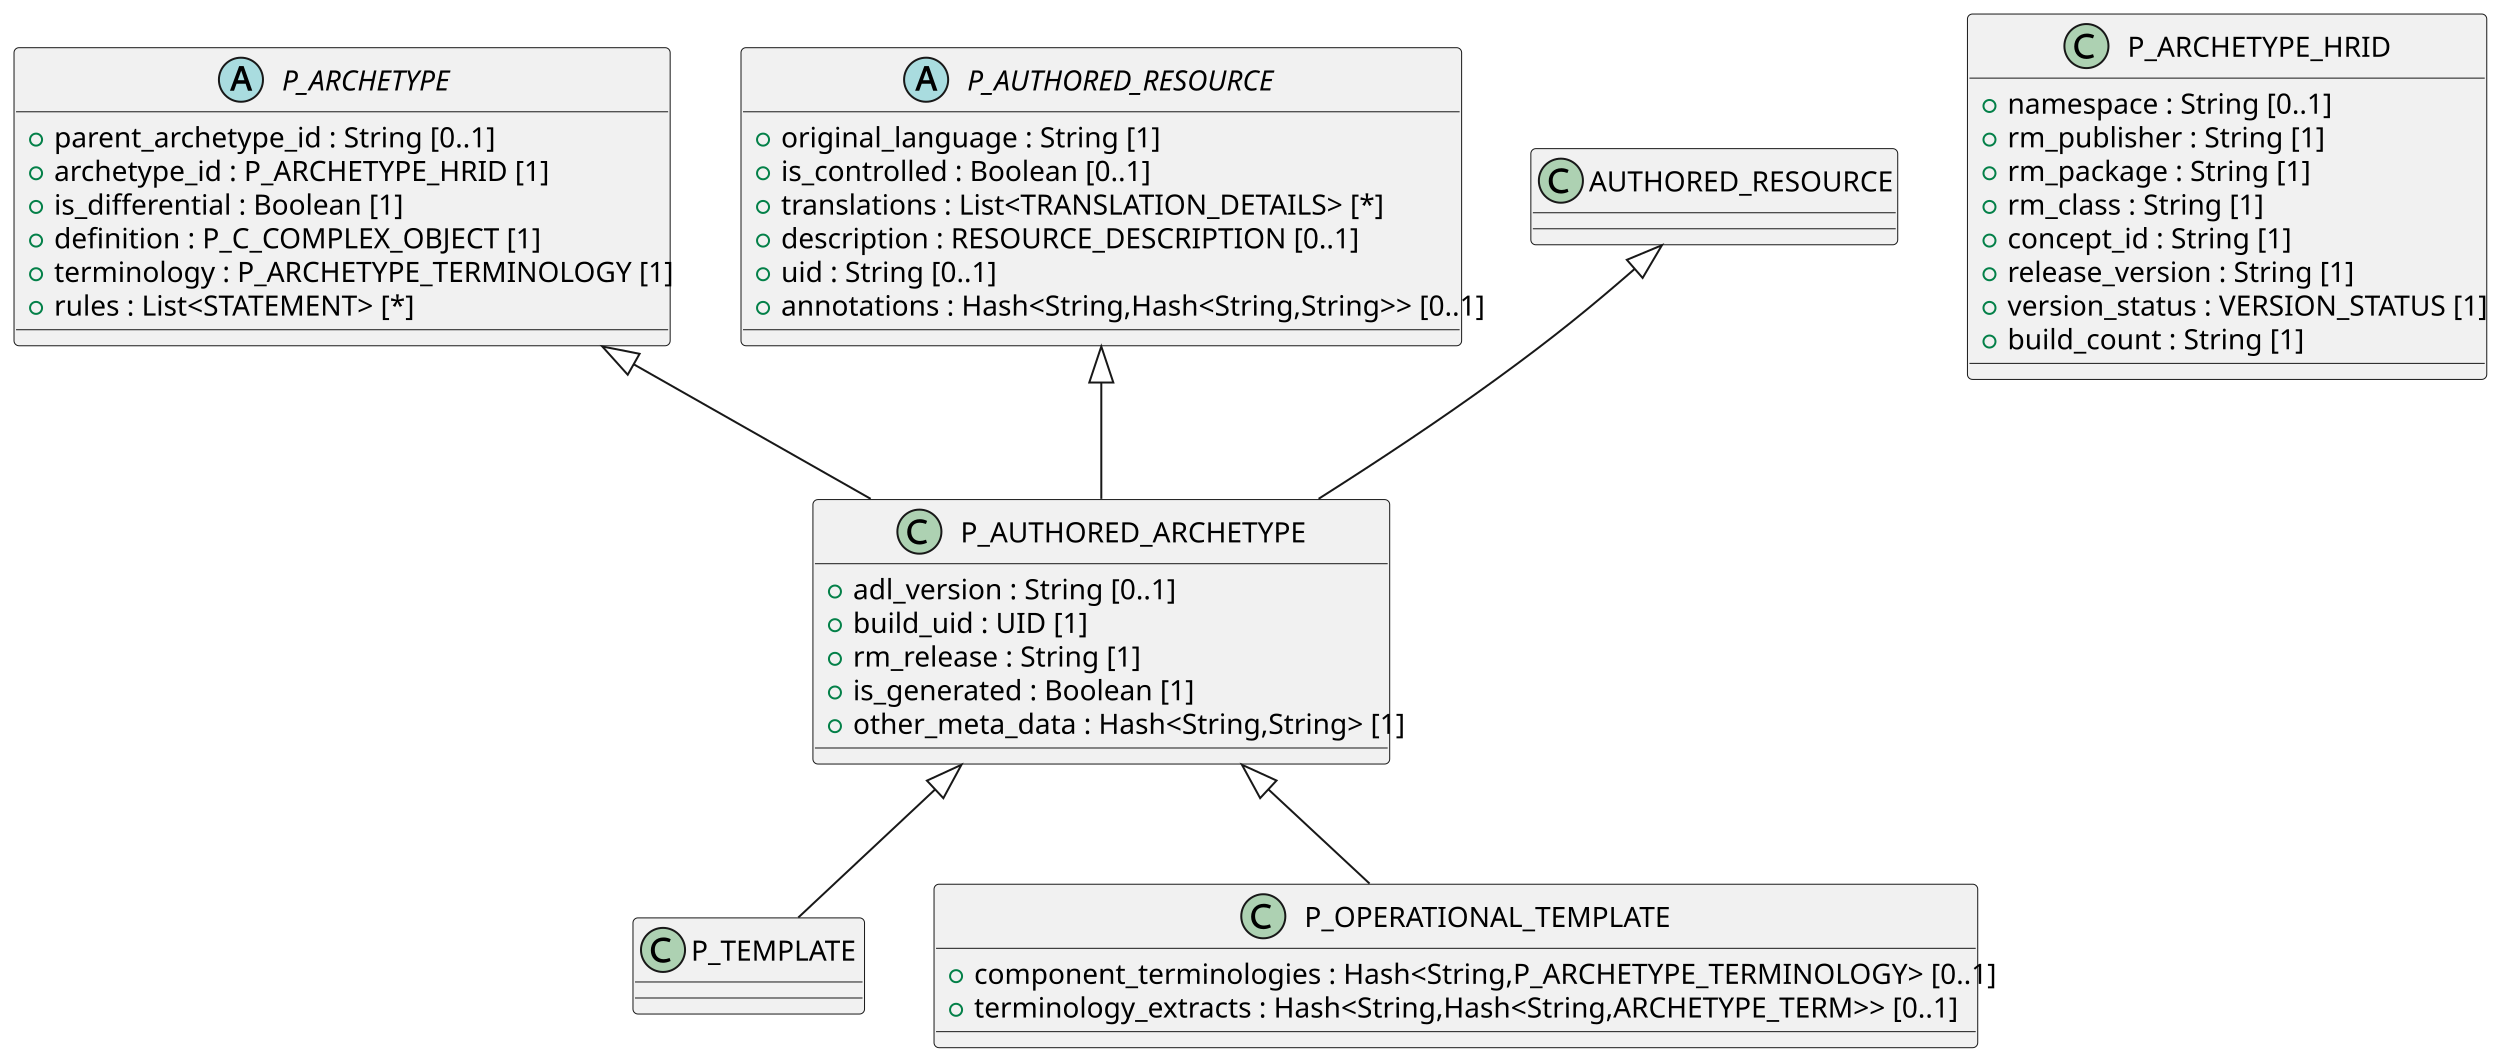
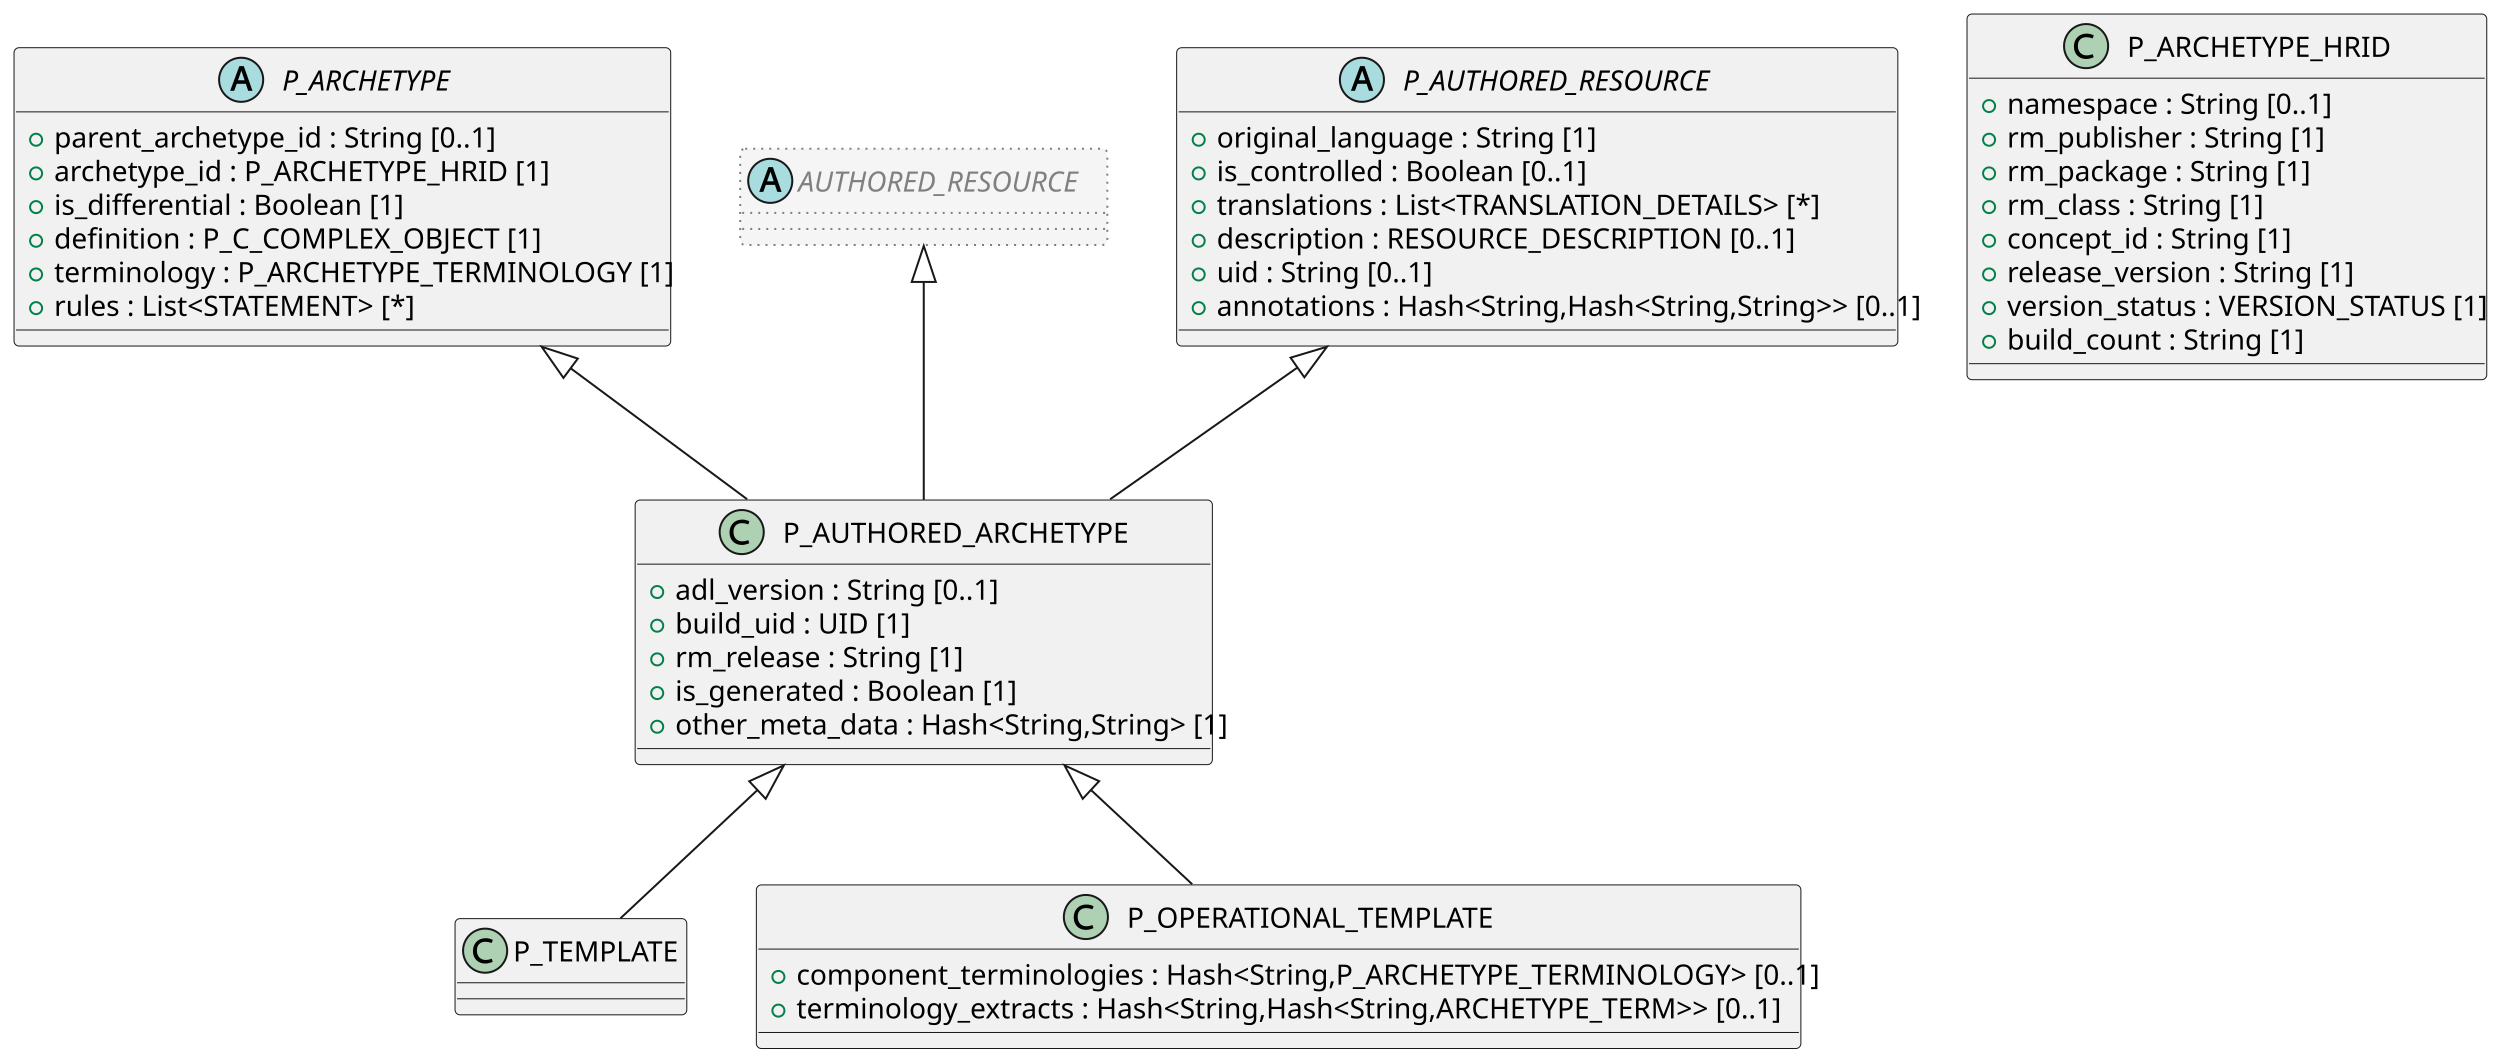
- <svg xmlns="http://www.w3.org/2000/svg" contentStyleType="text/css" data-diagram-type="CLASS" height="529px" preserveAspectRatio="none" style="width:1248px;height:529px;background:#FFFFFF;" version="1.1" viewBox="0 0 1248 529" width="1248px" zoomAndPan="magnify">
+ <svg xmlns="http://www.w3.org/2000/svg" contentStyleType="text/css" data-diagram-type="CLASS" height="529px" preserveAspectRatio="none" style="width:1247px;height:529px;background:#FFFFFF;" version="1.1" viewBox="0 0 1247 529" width="1247px" zoomAndPan="magnify">
  <defs />
  <g>
    <g class="entity" data-entity="P_ARCHETYPE" data-source-line="2" data-uid="ent0002" id="entity_P_ARCHETYPE">
      <rect fill="#F1F1F1" height="148.8" rx="2.5" ry="2.5" style="stroke:#181818;stroke-width:0.5;" width="327.545" x="7" y="23.8" />
      <ellipse cx="120.281" cy="39.8" fill="#A9DCDF" rx="11" ry="11" style="stroke:#181818;stroke-width:1;" />
      <path d="M114.796,45.3 L116.827,45.3 L120.874,33.956 L119.968,33.956 L123.796,45.3 L125.937,45.3 L121.609,32.972 L119.39,32.972 L114.796,45.3 Z M117.124,41.8 L123.562,41.8 L123.562,40.05 L117.124,40.05 L117.124,41.8 Z " fill="#000000" />
      <text fill="#000000" font-family="sans-serif" font-size="14" font-style="italic" lengthAdjust="spacing" textLength="92.484" x="140.781" y="45.162">P_ARCHETYPE</text>
      <line style="stroke:#181818;stroke-width:0.5;" x1="8" x2="333.545" y1="55.8" y2="55.8" />
      <ellipse cx="18" cy="69.7" fill="none" rx="3" ry="3" style="stroke:#038048;stroke-width:1;" />
      <text fill="#000000" font-family="sans-serif" font-size="14" lengthAdjust="spacing" textLength="209.467" x="27" y="73.562">parent_archetype_id : String [0..1]</text>
      <ellipse cx="18" cy="86.5" fill="none" rx="3" ry="3" style="stroke:#038048;stroke-width:1;" />
      <text fill="#000000" font-family="sans-serif" font-size="14" lengthAdjust="spacing" textLength="240.393" x="27" y="90.362">archetype_id : P_ARCHETYPE_HRID [1]</text>
      <ellipse cx="18" cy="103.3" fill="none" rx="3" ry="3" style="stroke:#038048;stroke-width:1;" />
      <text fill="#000000" font-family="sans-serif" font-size="14" lengthAdjust="spacing" textLength="165.073" x="27" y="107.162">is_differential : Boolean [1]</text>
      <ellipse cx="18" cy="120.1" fill="none" rx="3" ry="3" style="stroke:#038048;stroke-width:1;" />
      <text fill="#000000" font-family="sans-serif" font-size="14" lengthAdjust="spacing" textLength="239.889" x="27" y="123.962">definition : P_C_COMPLEX_OBJECT [1]</text>
      <ellipse cx="18" cy="136.9" fill="none" rx="3" ry="3" style="stroke:#038048;stroke-width:1;" />
      <text fill="#000000" font-family="sans-serif" font-size="14" lengthAdjust="spacing" textLength="301.545" x="27" y="140.762">terminology : P_ARCHETYPE_TERMINOLOGY [1]</text>
      <ellipse cx="18" cy="153.7" fill="none" rx="3" ry="3" style="stroke:#038048;stroke-width:1;" />
      <text fill="#000000" font-family="sans-serif" font-size="14" lengthAdjust="spacing" textLength="177.533" x="27" y="157.562">rules : List&lt;STATEMENT&gt; [*]</text>
      <line style="stroke:#181818;stroke-width:0.5;" x1="8" x2="333.545" y1="164.6" y2="164.6" />
    </g>
    <g class="entity" data-entity="P_AUTHORED_ARCHETYPE" data-source-line="11" data-uid="ent0003" id="entity_P_AUTHORED_ARCHETYPE">
-       <rect fill="#F1F1F1" height="132" rx="2.5" ry="2.5" style="stroke:#181818;stroke-width:0.5;" width="287.925" x="405.81" y="249.4" />
-       <ellipse cx="458.968" cy="265.4" fill="#ADD1B2" rx="11" ry="11" style="stroke:#181818;stroke-width:1;" />
-       <path d="M458.968,271.822 C460.14,271.822 461.374,271.556 462.749,270.947 L462.265,269.431 C461.171,269.853 460.155,270.041 459.296,270.041 C456.577,270.041 454.858,268.197 454.858,265.291 C454.858,262.541 456.421,260.947 459.155,260.947 C460.077,260.947 461.093,261.134 462.233,261.556 L462.812,260.041 C461.718,259.462 460.421,259.166 459.233,259.166 C455.468,259.166 452.89,261.806 452.89,265.619 C452.89,269.291 455.374,271.822 458.968,271.822 Z " fill="#000000" />
-       <text fill="#000000" font-family="sans-serif" font-size="14" lengthAdjust="spacing" textLength="173.109" x="479.468" y="270.762">P_AUTHORED_ARCHETYPE</text>
-       <line style="stroke:#181818;stroke-width:0.5;" x1="406.81" x2="692.735" y1="281.4" y2="281.4" />
-       <ellipse cx="416.81" cy="295.3" fill="none" rx="3" ry="3" style="stroke:#038048;stroke-width:1;" />
-       <text fill="#000000" font-family="sans-serif" font-size="14" lengthAdjust="spacing" textLength="152.991" x="425.81" y="299.162">adl_version : String [0..1]</text>
-       <ellipse cx="416.81" cy="312.1" fill="none" rx="3" ry="3" style="stroke:#038048;stroke-width:1;" />
-       <text fill="#000000" font-family="sans-serif" font-size="14" lengthAdjust="spacing" textLength="108.976" x="425.81" y="315.962">build_uid : UID [1]</text>
-       <ellipse cx="416.81" cy="328.9" fill="none" rx="3" ry="3" style="stroke:#038048;stroke-width:1;" />
-       <text fill="#000000" font-family="sans-serif" font-size="14" lengthAdjust="spacing" textLength="135.673" x="425.81" y="332.762">rm_release : String [1]</text>
-       <ellipse cx="416.81" cy="345.7" fill="none" rx="3" ry="3" style="stroke:#038048;stroke-width:1;" />
-       <text fill="#000000" font-family="sans-serif" font-size="14" lengthAdjust="spacing" textLength="160.145" x="425.81" y="349.562">is_generated : Boolean [1]</text>
-       <ellipse cx="416.81" cy="362.5" fill="none" rx="3" ry="3" style="stroke:#038048;stroke-width:1;" />
-       <text fill="#000000" font-family="sans-serif" font-size="14" lengthAdjust="spacing" textLength="261.925" x="425.81" y="366.362">other_meta_data : Hash&lt;String,String&gt; [1]</text>
-       <line style="stroke:#181818;stroke-width:0.5;" x1="406.81" x2="692.735" y1="373.4" y2="373.4" />
+       <rect fill="#F1F1F1" height="132" rx="2.5" ry="2.5" style="stroke:#181818;stroke-width:0.5;" width="287.925" x="316.81" y="249.4" />
+       <ellipse cx="369.968" cy="265.4" fill="#ADD1B2" rx="11" ry="11" style="stroke:#181818;stroke-width:1;" />
+       <path d="M369.968,271.822 C371.14,271.822 372.374,271.556 373.749,270.947 L373.265,269.431 C372.171,269.853 371.155,270.041 370.296,270.041 C367.577,270.041 365.858,268.197 365.858,265.291 C365.858,262.541 367.421,260.947 370.155,260.947 C371.077,260.947 372.093,261.134 373.233,261.556 L373.812,260.041 C372.718,259.462 371.421,259.166 370.233,259.166 C366.468,259.166 363.89,261.806 363.89,265.619 C363.89,269.291 366.374,271.822 369.968,271.822 Z " fill="#000000" />
+       <text fill="#000000" font-family="sans-serif" font-size="14" lengthAdjust="spacing" textLength="173.109" x="390.468" y="270.762">P_AUTHORED_ARCHETYPE</text>
+       <line style="stroke:#181818;stroke-width:0.5;" x1="317.81" x2="603.735" y1="281.4" y2="281.4" />
+       <ellipse cx="327.81" cy="295.3" fill="none" rx="3" ry="3" style="stroke:#038048;stroke-width:1;" />
+       <text fill="#000000" font-family="sans-serif" font-size="14" lengthAdjust="spacing" textLength="152.991" x="336.81" y="299.162">adl_version : String [0..1]</text>
+       <ellipse cx="327.81" cy="312.1" fill="none" rx="3" ry="3" style="stroke:#038048;stroke-width:1;" />
+       <text fill="#000000" font-family="sans-serif" font-size="14" lengthAdjust="spacing" textLength="108.976" x="336.81" y="315.962">build_uid : UID [1]</text>
+       <ellipse cx="327.81" cy="328.9" fill="none" rx="3" ry="3" style="stroke:#038048;stroke-width:1;" />
+       <text fill="#000000" font-family="sans-serif" font-size="14" lengthAdjust="spacing" textLength="135.673" x="336.81" y="332.762">rm_release : String [1]</text>
+       <ellipse cx="327.81" cy="345.7" fill="none" rx="3" ry="3" style="stroke:#038048;stroke-width:1;" />
+       <text fill="#000000" font-family="sans-serif" font-size="14" lengthAdjust="spacing" textLength="160.145" x="336.81" y="349.562">is_generated : Boolean [1]</text>
+       <ellipse cx="327.81" cy="362.5" fill="none" rx="3" ry="3" style="stroke:#038048;stroke-width:1;" />
+       <text fill="#000000" font-family="sans-serif" font-size="14" lengthAdjust="spacing" textLength="261.925" x="336.81" y="366.362">other_meta_data : Hash&lt;String,String&gt; [1]</text>
+       <line style="stroke:#181818;stroke-width:0.5;" x1="317.81" x2="603.735" y1="373.4" y2="373.4" />
    </g>
-     <g class="entity" data-entity="P_TEMPLATE" data-source-line="19" data-uid="ent0004" id="entity_P_TEMPLATE">
-       <rect fill="#F1F1F1" height="48" rx="2.5" ry="2.5" style="stroke:#181818;stroke-width:0.5;" width="115.594" x="315.98" y="458.2" />
-       <ellipse cx="330.98" cy="474.2" fill="#ADD1B2" rx="11" ry="11" style="stroke:#181818;stroke-width:1;" />
-       <path d="M330.98,480.622 C332.152,480.622 333.386,480.356 334.761,479.747 L334.277,478.231 C333.183,478.653 332.168,478.841 331.308,478.841 C328.589,478.841 326.871,476.997 326.871,474.091 C326.871,471.341 328.433,469.747 331.168,469.747 C332.089,469.747 333.105,469.934 334.246,470.356 L334.824,468.841 C333.73,468.262 332.433,467.966 331.246,467.966 C327.48,467.966 324.902,470.606 324.902,474.419 C324.902,478.091 327.386,480.622 330.98,480.622 Z " fill="#000000" />
-       <text fill="#000000" font-family="sans-serif" font-size="14" lengthAdjust="spacing" textLength="83.594" x="344.98" y="479.562">P_TEMPLATE</text>
-       <line style="stroke:#181818;stroke-width:0.5;" x1="316.98" x2="430.574" y1="490.2" y2="490.2" />
-       <line style="stroke:#181818;stroke-width:0.5;" x1="316.98" x2="430.574" y1="498.2" y2="498.2" />
+     <g class="entity" data-entity="AUTHORED_RESOURCE" data-source-line="19" data-uid="ent0004" id="entity_AUTHORED_RESOURCE">
+       <rect fill="#F5F5F5" height="48" rx="2.5" ry="2.5" style="stroke:#808080;stroke-width:1;stroke-dasharray:1,3;" width="183.143" x="369.2" y="74.2" />
+       <ellipse cx="384.2" cy="90.2" fill="#A9DCDF" rx="11" ry="11" style="stroke:#181818;stroke-width:1;" />
+       <path d="M378.716,95.7 L380.747,95.7 L384.794,84.356 L383.887,84.356 L387.716,95.7 L389.856,95.7 L385.528,83.372 L383.309,83.372 L378.716,95.7 Z M381.044,92.2 L387.481,92.2 L387.481,90.45 L381.044,90.45 L381.044,92.2 Z " fill="#000000" />
+       <text fill="#808080" font-family="sans-serif" font-size="14" font-style="italic" lengthAdjust="spacing" textLength="151.143" x="398.2" y="95.562">AUTHORED_RESOURCE</text>
+       <line style="stroke:#808080;stroke-width:1;stroke-dasharray:1,3;" x1="370.2" x2="551.343" y1="106.2" y2="106.2" />
+       <line style="stroke:#808080;stroke-width:1;stroke-dasharray:1,3;" x1="370.2" x2="551.343" y1="114.2" y2="114.2" />
    </g>
-     <g class="entity" data-entity="P_OPERATIONAL_TEMPLATE" data-source-line="22" data-uid="ent0005" id="entity_P_OPERATIONAL_TEMPLATE">
-       <rect fill="#F1F1F1" height="81.6" rx="2.5" ry="2.5" style="stroke:#181818;stroke-width:0.5;" width="521.01" x="466.27" y="441.4" />
-       <ellipse cx="630.643" cy="457.4" fill="#ADD1B2" rx="11" ry="11" style="stroke:#181818;stroke-width:1;" />
-       <path d="M630.643,463.822 C631.815,463.822 633.05,463.556 634.425,462.947 L633.94,461.431 C632.846,461.853 631.831,462.041 630.971,462.041 C628.253,462.041 626.534,460.197 626.534,457.291 C626.534,454.541 628.096,452.947 630.831,452.947 C631.753,452.947 632.768,453.134 633.909,453.556 L634.487,452.041 C633.393,451.462 632.096,451.166 630.909,451.166 C627.143,451.166 624.565,453.806 624.565,457.619 C624.565,461.291 627.05,463.822 630.643,463.822 Z " fill="#000000" />
-       <text fill="#000000" font-family="sans-serif" font-size="14" lengthAdjust="spacing" textLength="183.763" x="651.143" y="462.762">P_OPERATIONAL_TEMPLATE</text>
-       <line style="stroke:#181818;stroke-width:0.5;" x1="467.27" x2="986.28" y1="473.4" y2="473.4" />
-       <ellipse cx="477.27" cy="487.3" fill="none" rx="3" ry="3" style="stroke:#038048;stroke-width:1;" />
-       <text fill="#000000" font-family="sans-serif" font-size="14" lengthAdjust="spacing" textLength="495.01" x="486.27" y="491.162">component_terminologies : Hash&lt;String,P_ARCHETYPE_TERMINOLOGY&gt; [0..1]</text>
-       <ellipse cx="477.27" cy="504.1" fill="none" rx="3" ry="3" style="stroke:#038048;stroke-width:1;" />
-       <text fill="#000000" font-family="sans-serif" font-size="14" lengthAdjust="spacing" textLength="475.774" x="486.27" y="507.962">terminology_extracts : Hash&lt;String,Hash&lt;String,ARCHETYPE_TERM&gt;&gt; [0..1]</text>
-       <line style="stroke:#181818;stroke-width:0.5;" x1="467.27" x2="986.28" y1="515" y2="515" />
+     <g class="entity" data-entity="P_AUTHORED_RESOURCE" data-source-line="22" data-uid="ent0005" id="entity_P_AUTHORED_RESOURCE">
+       <rect fill="#F1F1F1" height="148.8" rx="2.5" ry="2.5" style="stroke:#181818;stroke-width:0.5;" width="359.731" x="586.91" y="23.8" />
+       <ellipse cx="679.324" cy="39.8" fill="#A9DCDF" rx="11" ry="11" style="stroke:#181818;stroke-width:1;" />
+       <path d="M673.839,45.3 L675.871,45.3 L679.918,33.956 L679.011,33.956 L682.839,45.3 L684.98,45.3 L680.652,32.972 L678.433,32.972 L673.839,45.3 Z M676.168,41.8 L682.605,41.8 L682.605,40.05 L676.168,40.05 L676.168,41.8 Z " fill="#000000" />
+       <text fill="#000000" font-family="sans-serif" font-size="14" font-style="italic" lengthAdjust="spacing" textLength="166.403" x="699.824" y="45.162">P_AUTHORED_RESOURCE</text>
+       <line style="stroke:#181818;stroke-width:0.5;" x1="587.91" x2="945.641" y1="55.8" y2="55.8" />
+       <ellipse cx="597.91" cy="69.7" fill="none" rx="3" ry="3" style="stroke:#038048;stroke-width:1;" />
+       <text fill="#000000" font-family="sans-serif" font-size="14" lengthAdjust="spacing" textLength="177.393" x="606.91" y="73.562">original_language : String [1]</text>
+       <ellipse cx="597.91" cy="86.5" fill="none" rx="3" ry="3" style="stroke:#038048;stroke-width:1;" />
+       <text fill="#000000" font-family="sans-serif" font-size="14" lengthAdjust="spacing" textLength="176.175" x="606.91" y="90.362">is_controlled : Boolean [0..1]</text>
+       <ellipse cx="597.91" cy="103.3" fill="none" rx="3" ry="3" style="stroke:#038048;stroke-width:1;" />
+       <text fill="#000000" font-family="sans-serif" font-size="14" lengthAdjust="spacing" textLength="294.013" x="606.91" y="107.162">translations : List&lt;TRANSLATION_DETAILS&gt; [*]</text>
+       <ellipse cx="597.91" cy="120.1" fill="none" rx="3" ry="3" style="stroke:#038048;stroke-width:1;" />
+       <text fill="#000000" font-family="sans-serif" font-size="14" lengthAdjust="spacing" textLength="279.705" x="606.91" y="123.962">description : RESOURCE_DESCRIPTION [0..1]</text>
+       <ellipse cx="597.91" cy="136.9" fill="none" rx="3" ry="3" style="stroke:#038048;stroke-width:1;" />
+       <text fill="#000000" font-family="sans-serif" font-size="14" lengthAdjust="spacing" textLength="100.982" x="606.91" y="140.762">uid : String [0..1]</text>
+       <ellipse cx="597.91" cy="153.7" fill="none" rx="3" ry="3" style="stroke:#038048;stroke-width:1;" />
+       <text fill="#000000" font-family="sans-serif" font-size="14" lengthAdjust="spacing" textLength="333.731" x="606.91" y="157.562">annotations : Hash&lt;String,Hash&lt;String,String&gt;&gt; [0..1]</text>
+       <line style="stroke:#181818;stroke-width:0.5;" x1="587.91" x2="945.641" y1="164.6" y2="164.6" />
    </g>
-     <g class="entity" data-entity="P_ARCHETYPE_HRID" data-source-line="27" data-uid="ent0006" id="entity_P_ARCHETYPE_HRID">
-       <rect fill="#F1F1F1" height="182.399" rx="2.5" ry="2.5" style="stroke:#181818;stroke-width:0.5;" width="259.239" x="982.15" y="7" />
-       <ellipse cx="1041.545" cy="23" fill="#ADD1B2" rx="11" ry="11" style="stroke:#181818;stroke-width:1;" />
-       <path d="M1041.545,29.422 C1042.717,29.422 1043.951,29.156 1045.326,28.547 L1044.842,27.031 C1043.748,27.453 1042.732,27.641 1041.873,27.641 C1039.154,27.641 1037.435,25.797 1037.435,22.891 C1037.435,20.141 1038.998,18.547 1041.732,18.547 C1042.654,18.547 1043.67,18.734 1044.81,19.156 L1045.389,17.641 C1044.295,17.062 1042.998,16.766 1041.81,16.766 C1038.045,16.766 1035.467,19.406 1035.467,23.219 C1035.467,26.891 1037.951,29.422 1041.545,29.422 Z " fill="#000000" />
-       <text fill="#000000" font-family="sans-serif" font-size="14" lengthAdjust="spacing" textLength="131.95" x="1062.045" y="28.362">P_ARCHETYPE_HRID</text>
-       <line style="stroke:#181818;stroke-width:0.5;" x1="983.15" x2="1240.389" y1="39" y2="39" />
-       <ellipse cx="993.15" cy="52.9" fill="none" rx="3" ry="3" style="stroke:#038048;stroke-width:1;" />
-       <text fill="#000000" font-family="sans-serif" font-size="14" lengthAdjust="spacing" textLength="152.235" x="1002.15" y="56.762">namespace : String [0..1]</text>
-       <ellipse cx="993.15" cy="69.7" fill="none" rx="3" ry="3" style="stroke:#038048;stroke-width:1;" />
-       <text fill="#000000" font-family="sans-serif" font-size="14" lengthAdjust="spacing" textLength="148.889" x="1002.15" y="73.562">rm_publisher : String [1]</text>
-       <ellipse cx="993.15" cy="86.5" fill="none" rx="3" ry="3" style="stroke:#038048;stroke-width:1;" />
-       <text fill="#000000" font-family="sans-serif" font-size="14" lengthAdjust="spacing" textLength="141.875" x="1002.15" y="90.362">rm_package : String [1]</text>
-       <ellipse cx="993.15" cy="103.3" fill="none" rx="3" ry="3" style="stroke:#038048;stroke-width:1;" />
-       <text fill="#000000" font-family="sans-serif" font-size="14" lengthAdjust="spacing" textLength="121.254" x="1002.15" y="107.162">rm_class : String [1]</text>
-       <ellipse cx="993.15" cy="120.1" fill="none" rx="3" ry="3" style="stroke:#038048;stroke-width:1;" />
-       <text fill="#000000" font-family="sans-serif" font-size="14" lengthAdjust="spacing" textLength="133.798" x="1002.15" y="123.962">concept_id : String [1]</text>
-       <ellipse cx="993.15" cy="136.9" fill="none" rx="3" ry="3" style="stroke:#038048;stroke-width:1;" />
-       <text fill="#000000" font-family="sans-serif" font-size="14" lengthAdjust="spacing" textLength="163.197" x="1002.15" y="140.762">release_version : String [1]</text>
-       <ellipse cx="993.15" cy="153.7" fill="none" rx="3" ry="3" style="stroke:#038048;stroke-width:1;" />
-       <text fill="#000000" font-family="sans-serif" font-size="14" lengthAdjust="spacing" textLength="233.239" x="1002.15" y="157.561">version_status : VERSION_STATUS [1]</text>
-       <ellipse cx="993.15" cy="170.5" fill="none" rx="3" ry="3" style="stroke:#038048;stroke-width:1;" />
-       <text fill="#000000" font-family="sans-serif" font-size="14" lengthAdjust="spacing" textLength="139.369" x="1002.15" y="174.361">build_count : String [1]</text>
-       <line style="stroke:#181818;stroke-width:0.5;" x1="983.15" x2="1240.389" y1="181.399" y2="181.399" />
+     <g class="entity" data-entity="P_TEMPLATE" data-source-line="31" data-uid="ent0006" id="entity_P_TEMPLATE">
+       <rect fill="#F1F1F1" height="48" rx="2.5" ry="2.5" style="stroke:#181818;stroke-width:0.5;" width="115.594" x="226.98" y="458.2" />
+       <ellipse cx="241.98" cy="474.2" fill="#ADD1B2" rx="11" ry="11" style="stroke:#181818;stroke-width:1;" />
+       <path d="M241.98,480.622 C243.152,480.622 244.386,480.356 245.761,479.747 L245.277,478.231 C244.183,478.653 243.167,478.841 242.308,478.841 C239.589,478.841 237.871,476.997 237.871,474.091 C237.871,471.341 239.433,469.747 242.167,469.747 C243.089,469.747 244.105,469.934 245.246,470.356 L245.824,468.841 C244.73,468.262 243.433,467.966 242.246,467.966 C238.48,467.966 235.902,470.606 235.902,474.419 C235.902,478.091 238.386,480.622 241.98,480.622 Z " fill="#000000" />
+       <text fill="#000000" font-family="sans-serif" font-size="14" lengthAdjust="spacing" textLength="83.594" x="255.98" y="479.562">P_TEMPLATE</text>
+       <line style="stroke:#181818;stroke-width:0.5;" x1="227.98" x2="341.574" y1="490.2" y2="490.2" />
+       <line style="stroke:#181818;stroke-width:0.5;" x1="227.98" x2="341.574" y1="498.2" y2="498.2" />
    </g>
-     <g class="entity" data-entity="P_AUTHORED_RESOURCE" data-source-line="38" data-uid="ent0007" id="entity_P_AUTHORED_RESOURCE">
-       <rect fill="#F1F1F1" height="148.8" rx="2.5" ry="2.5" style="stroke:#181818;stroke-width:0.5;" width="359.731" x="369.91" y="23.8" />
-       <ellipse cx="462.324" cy="39.8" fill="#A9DCDF" rx="11" ry="11" style="stroke:#181818;stroke-width:1;" />
-       <path d="M456.839,45.3 L458.871,45.3 L462.918,33.956 L462.011,33.956 L465.839,45.3 L467.98,45.3 L463.652,32.972 L461.433,32.972 L456.839,45.3 Z M459.168,41.8 L465.605,41.8 L465.605,40.05 L459.168,40.05 L459.168,41.8 Z " fill="#000000" />
-       <text fill="#000000" font-family="sans-serif" font-size="14" font-style="italic" lengthAdjust="spacing" textLength="166.403" x="482.824" y="45.162">P_AUTHORED_RESOURCE</text>
-       <line style="stroke:#181818;stroke-width:0.5;" x1="370.91" x2="728.641" y1="55.8" y2="55.8" />
-       <ellipse cx="380.91" cy="69.7" fill="none" rx="3" ry="3" style="stroke:#038048;stroke-width:1;" />
-       <text fill="#000000" font-family="sans-serif" font-size="14" lengthAdjust="spacing" textLength="177.393" x="389.91" y="73.562">original_language : String [1]</text>
-       <ellipse cx="380.91" cy="86.5" fill="none" rx="3" ry="3" style="stroke:#038048;stroke-width:1;" />
-       <text fill="#000000" font-family="sans-serif" font-size="14" lengthAdjust="spacing" textLength="176.175" x="389.91" y="90.362">is_controlled : Boolean [0..1]</text>
-       <ellipse cx="380.91" cy="103.3" fill="none" rx="3" ry="3" style="stroke:#038048;stroke-width:1;" />
-       <text fill="#000000" font-family="sans-serif" font-size="14" lengthAdjust="spacing" textLength="294.013" x="389.91" y="107.162">translations : List&lt;TRANSLATION_DETAILS&gt; [*]</text>
-       <ellipse cx="380.91" cy="120.1" fill="none" rx="3" ry="3" style="stroke:#038048;stroke-width:1;" />
-       <text fill="#000000" font-family="sans-serif" font-size="14" lengthAdjust="spacing" textLength="279.705" x="389.91" y="123.962">description : RESOURCE_DESCRIPTION [0..1]</text>
-       <ellipse cx="380.91" cy="136.9" fill="none" rx="3" ry="3" style="stroke:#038048;stroke-width:1;" />
-       <text fill="#000000" font-family="sans-serif" font-size="14" lengthAdjust="spacing" textLength="100.982" x="389.91" y="140.762">uid : String [0..1]</text>
-       <ellipse cx="380.91" cy="153.7" fill="none" rx="3" ry="3" style="stroke:#038048;stroke-width:1;" />
-       <text fill="#000000" font-family="sans-serif" font-size="14" lengthAdjust="spacing" textLength="333.731" x="389.91" y="157.562">annotations : Hash&lt;String,Hash&lt;String,String&gt;&gt; [0..1]</text>
-       <line style="stroke:#181818;stroke-width:0.5;" x1="370.91" x2="728.641" y1="164.6" y2="164.6" />
+     <g class="entity" data-entity="P_OPERATIONAL_TEMPLATE" data-source-line="34" data-uid="ent0007" id="entity_P_OPERATIONAL_TEMPLATE">
+       <rect fill="#F1F1F1" height="81.6" rx="2.5" ry="2.5" style="stroke:#181818;stroke-width:0.5;" width="521.01" x="377.27" y="441.4" />
+       <ellipse cx="541.643" cy="457.4" fill="#ADD1B2" rx="11" ry="11" style="stroke:#181818;stroke-width:1;" />
+       <path d="M541.643,463.822 C542.815,463.822 544.05,463.556 545.425,462.947 L544.94,461.431 C543.846,461.853 542.831,462.041 541.971,462.041 C539.253,462.041 537.534,460.197 537.534,457.291 C537.534,454.541 539.096,452.947 541.831,452.947 C542.753,452.947 543.768,453.134 544.909,453.556 L545.487,452.041 C544.393,451.462 543.096,451.166 541.909,451.166 C538.143,451.166 535.565,453.806 535.565,457.619 C535.565,461.291 538.05,463.822 541.643,463.822 Z " fill="#000000" />
+       <text fill="#000000" font-family="sans-serif" font-size="14" lengthAdjust="spacing" textLength="183.763" x="562.143" y="462.762">P_OPERATIONAL_TEMPLATE</text>
+       <line style="stroke:#181818;stroke-width:0.5;" x1="378.27" x2="897.28" y1="473.4" y2="473.4" />
+       <ellipse cx="388.27" cy="487.3" fill="none" rx="3" ry="3" style="stroke:#038048;stroke-width:1;" />
+       <text fill="#000000" font-family="sans-serif" font-size="14" lengthAdjust="spacing" textLength="495.01" x="397.27" y="491.162">component_terminologies : Hash&lt;String,P_ARCHETYPE_TERMINOLOGY&gt; [0..1]</text>
+       <ellipse cx="388.27" cy="504.1" fill="none" rx="3" ry="3" style="stroke:#038048;stroke-width:1;" />
+       <text fill="#000000" font-family="sans-serif" font-size="14" lengthAdjust="spacing" textLength="475.774" x="397.27" y="507.962">terminology_extracts : Hash&lt;String,Hash&lt;String,ARCHETYPE_TERM&gt;&gt; [0..1]</text>
+       <line style="stroke:#181818;stroke-width:0.5;" x1="378.27" x2="897.28" y1="515" y2="515" />
    </g>
-     <g class="entity" data-entity="AUTHORED_RESOURCE" data-source-line="48" data-uid="ent0009" id="entity_AUTHORED_RESOURCE">
-       <rect fill="#F1F1F1" height="48" rx="2.5" ry="2.5" style="stroke:#181818;stroke-width:0.5;" width="183.143" x="764.2" y="74.2" />
-       <ellipse cx="779.2" cy="90.2" fill="#ADD1B2" rx="11" ry="11" style="stroke:#181818;stroke-width:1;" />
-       <path d="M779.2,96.622 C780.372,96.622 781.606,96.356 782.981,95.747 L782.497,94.231 C781.403,94.653 780.388,94.841 779.528,94.841 C776.809,94.841 775.091,92.997 775.091,90.091 C775.091,87.341 776.653,85.747 779.388,85.747 C780.309,85.747 781.325,85.934 782.466,86.356 L783.044,84.841 C781.95,84.263 780.653,83.966 779.466,83.966 C775.7,83.966 773.122,86.606 773.122,90.419 C773.122,94.091 775.606,96.622 779.2,96.622 Z " fill="#000000" />
-       <text fill="#000000" font-family="sans-serif" font-size="14" lengthAdjust="spacing" textLength="151.143" x="793.2" y="95.562">AUTHORED_RESOURCE</text>
-       <line style="stroke:#181818;stroke-width:0.5;" x1="765.2" x2="946.343" y1="106.2" y2="106.2" />
-       <line style="stroke:#181818;stroke-width:0.5;" x1="765.2" x2="946.343" y1="114.2" y2="114.2" />
+     <g class="entity" data-entity="P_ARCHETYPE_HRID" data-source-line="39" data-uid="ent0008" id="entity_P_ARCHETYPE_HRID">
+       <rect fill="#F1F1F1" height="182.399" rx="2.5" ry="2.5" style="stroke:#181818;stroke-width:0.5;" width="259.239" x="981.15" y="7" />
+       <ellipse cx="1040.545" cy="23" fill="#ADD1B2" rx="11" ry="11" style="stroke:#181818;stroke-width:1;" />
+       <path d="M1040.545,29.422 C1041.717,29.422 1042.951,29.156 1044.326,28.547 L1043.842,27.031 C1042.748,27.453 1041.732,27.641 1040.873,27.641 C1038.154,27.641 1036.435,25.797 1036.435,22.891 C1036.435,20.141 1037.998,18.547 1040.732,18.547 C1041.654,18.547 1042.67,18.734 1043.81,19.156 L1044.389,17.641 C1043.295,17.062 1041.998,16.766 1040.81,16.766 C1037.045,16.766 1034.467,19.406 1034.467,23.219 C1034.467,26.891 1036.951,29.422 1040.545,29.422 Z " fill="#000000" />
+       <text fill="#000000" font-family="sans-serif" font-size="14" lengthAdjust="spacing" textLength="131.95" x="1061.045" y="28.362">P_ARCHETYPE_HRID</text>
+       <line style="stroke:#181818;stroke-width:0.5;" x1="982.15" x2="1239.389" y1="39" y2="39" />
+       <ellipse cx="992.15" cy="52.9" fill="none" rx="3" ry="3" style="stroke:#038048;stroke-width:1;" />
+       <text fill="#000000" font-family="sans-serif" font-size="14" lengthAdjust="spacing" textLength="152.235" x="1001.15" y="56.762">namespace : String [0..1]</text>
+       <ellipse cx="992.15" cy="69.7" fill="none" rx="3" ry="3" style="stroke:#038048;stroke-width:1;" />
+       <text fill="#000000" font-family="sans-serif" font-size="14" lengthAdjust="spacing" textLength="148.889" x="1001.15" y="73.562">rm_publisher : String [1]</text>
+       <ellipse cx="992.15" cy="86.5" fill="none" rx="3" ry="3" style="stroke:#038048;stroke-width:1;" />
+       <text fill="#000000" font-family="sans-serif" font-size="14" lengthAdjust="spacing" textLength="141.875" x="1001.15" y="90.362">rm_package : String [1]</text>
+       <ellipse cx="992.15" cy="103.3" fill="none" rx="3" ry="3" style="stroke:#038048;stroke-width:1;" />
+       <text fill="#000000" font-family="sans-serif" font-size="14" lengthAdjust="spacing" textLength="121.254" x="1001.15" y="107.162">rm_class : String [1]</text>
+       <ellipse cx="992.15" cy="120.1" fill="none" rx="3" ry="3" style="stroke:#038048;stroke-width:1;" />
+       <text fill="#000000" font-family="sans-serif" font-size="14" lengthAdjust="spacing" textLength="133.798" x="1001.15" y="123.962">concept_id : String [1]</text>
+       <ellipse cx="992.15" cy="136.9" fill="none" rx="3" ry="3" style="stroke:#038048;stroke-width:1;" />
+       <text fill="#000000" font-family="sans-serif" font-size="14" lengthAdjust="spacing" textLength="163.197" x="1001.15" y="140.762">release_version : String [1]</text>
+       <ellipse cx="992.15" cy="153.7" fill="none" rx="3" ry="3" style="stroke:#038048;stroke-width:1;" />
+       <text fill="#000000" font-family="sans-serif" font-size="14" lengthAdjust="spacing" textLength="233.239" x="1001.15" y="157.561">version_status : VERSION_STATUS [1]</text>
+       <ellipse cx="992.15" cy="170.5" fill="none" rx="3" ry="3" style="stroke:#038048;stroke-width:1;" />
+       <text fill="#000000" font-family="sans-serif" font-size="14" lengthAdjust="spacing" textLength="139.369" x="1001.15" y="174.361">build_count : String [1]</text>
+       <line style="stroke:#181818;stroke-width:0.5;" x1="982.15" x2="1239.389" y1="181.399" y2="181.399" />
    </g>
-     <g class="link" data-entity-1="P_ARCHETYPE" data-entity-2="P_AUTHORED_ARCHETYPE" data-source-line="47" data-uid="lnk8" id="link_P_ARCHETYPE_P_AUTHORED_ARCHETYPE">
-       <path codeLine="47" d="M316.323,181.848 C359.823,206.548 392.34,225.01 434.63,249.02" fill="none" id="P_ARCHETYPE-backto-P_AUTHORED_ARCHETYPE" style="stroke:#181818;stroke-width:1;" />
-       <polygon fill="none" points="300.67,172.96,313.36,187.065,319.285,176.63,300.67,172.96" style="stroke:#181818;stroke-width:1;" />
+     <g class="link" data-entity-1="P_ARCHETYPE" data-entity-2="P_AUTHORED_ARCHETYPE" data-source-line="50" data-uid="lnk9" id="link_P_ARCHETYPE_P_AUTHORED_ARCHETYPE">
+       <path codeLine="50" d="M284.624,183.688 C317.904,208.388 340.31,225.01 372.67,249.02" fill="none" id="P_ARCHETYPE-backto-P_AUTHORED_ARCHETYPE" style="stroke:#181818;stroke-width:1;" />
+       <polygon fill="none" points="270.17,172.96,281.048,188.506,288.2,178.87,270.17,172.96" style="stroke:#181818;stroke-width:1;" />
    </g>
-     <g class="link" data-entity-1="AUTHORED_RESOURCE" data-entity-2="P_AUTHORED_ARCHETYPE" data-source-line="48" data-uid="lnk10" id="link_AUTHORED_RESOURCE_P_AUTHORED_ARCHETYPE">
-       <path codeLine="48" d="M816.06,134.225 C794.44,153.035 776.18,168.03 746.77,189.4 C718.76,209.76 687.48,230.46 658.24,249.01" fill="none" id="AUTHORED_RESOURCE-backto-P_AUTHORED_ARCHETYPE" style="stroke:#181818;stroke-width:1;" />
-       <polygon fill="none" points="829.64,122.41,812.122,129.698,819.999,138.751,829.64,122.41" style="stroke:#181818;stroke-width:1;" />
+     <g class="link" data-entity-1="AUTHORED_RESOURCE" data-entity-2="P_AUTHORED_ARCHETYPE" data-source-line="51" data-uid="lnk10" id="link_AUTHORED_RESOURCE_P_AUTHORED_ARCHETYPE">
+       <path codeLine="51" d="M460.77,140.64 C460.77,170.82 460.77,206.47 460.77,249.36" fill="none" id="AUTHORED_RESOURCE-backto-P_AUTHORED_ARCHETYPE" style="stroke:#181818;stroke-width:1;" />
+       <polygon fill="none" points="460.77,122.64,454.77,140.64,466.77,140.64,460.77,122.64" style="stroke:#181818;stroke-width:1;" />
    </g>
-     <g class="link" data-entity-1="P_AUTHORED_RESOURCE" data-entity-2="P_AUTHORED_ARCHETYPE" data-source-line="49" data-uid="lnk11" id="link_P_AUTHORED_RESOURCE_P_AUTHORED_ARCHETYPE">
-       <path codeLine="49" d="M549.77,190.96 C549.77,215.66 549.77,225.01 549.77,249.02" fill="none" id="P_AUTHORED_RESOURCE-backto-P_AUTHORED_ARCHETYPE" style="stroke:#181818;stroke-width:1;" />
-       <polygon fill="none" points="549.77,172.96,543.77,190.96,555.77,190.96,549.77,172.96" style="stroke:#181818;stroke-width:1;" />
+     <g class="link" data-entity-1="P_AUTHORED_RESOURCE" data-entity-2="P_AUTHORED_ARCHETYPE" data-source-line="52" data-uid="lnk11" id="link_P_AUTHORED_RESOURCE_P_AUTHORED_ARCHETYPE">
+       <path codeLine="52" d="M647.167,183.315 C612.047,208.015 587.88,225.01 553.74,249.02" fill="none" id="P_AUTHORED_RESOURCE-backto-P_AUTHORED_ARCHETYPE" style="stroke:#181818;stroke-width:1;" />
+       <polygon fill="none" points="661.89,172.96,643.715,178.407,650.618,188.223,661.89,172.96" style="stroke:#181818;stroke-width:1;" />
    </g>
-     <g class="link" data-entity-1="P_AUTHORED_ARCHETYPE" data-entity-2="P_TEMPLATE" data-source-line="50" data-uid="lnk12" id="link_P_AUTHORED_ARCHETYPE_P_TEMPLATE">
-       <path codeLine="50" d="M466.821,394.074 C438.031,421.034 419.66,438.23 398.5,458.04" fill="none" id="P_AUTHORED_ARCHETYPE-backto-P_TEMPLATE" style="stroke:#181818;stroke-width:1;" />
-       <polygon fill="none" points="479.96,381.77,462.72,389.694,470.923,398.453,479.96,381.77" style="stroke:#181818;stroke-width:1;" />
+     <g class="link" data-entity-1="P_AUTHORED_ARCHETYPE" data-entity-2="P_TEMPLATE" data-source-line="53" data-uid="lnk12" id="link_P_AUTHORED_ARCHETYPE_P_TEMPLATE">
+       <path codeLine="53" d="M377.821,394.074 C349.031,421.034 330.66,438.23 309.5,458.04" fill="none" id="P_AUTHORED_ARCHETYPE-backto-P_TEMPLATE" style="stroke:#181818;stroke-width:1;" />
+       <polygon fill="none" points="390.96,381.77,373.72,389.694,381.923,398.453,390.96,381.77" style="stroke:#181818;stroke-width:1;" />
    </g>
-     <g class="link" data-entity-1="P_AUTHORED_ARCHETYPE" data-entity-2="P_OPERATIONAL_TEMPLATE" data-source-line="51" data-uid="lnk13" id="link_P_AUTHORED_ARCHETYPE_P_OPERATIONAL_TEMPLATE">
-       <path codeLine="51" d="M633.156,394.034 C654.686,414.074 664.54,423.26 683.68,441.08" fill="none" id="P_AUTHORED_ARCHETYPE-backto-P_OPERATIONAL_TEMPLATE" style="stroke:#181818;stroke-width:1;" />
-       <polygon fill="none" points="619.98,381.77,629.068,398.426,637.244,389.642,619.98,381.77" style="stroke:#181818;stroke-width:1;" />
+     <g class="link" data-entity-1="P_AUTHORED_ARCHETYPE" data-entity-2="P_OPERATIONAL_TEMPLATE" data-source-line="54" data-uid="lnk13" id="link_P_AUTHORED_ARCHETYPE_P_OPERATIONAL_TEMPLATE">
+       <path codeLine="54" d="M544.156,394.034 C565.686,414.074 575.54,423.26 594.68,441.08" fill="none" id="P_AUTHORED_ARCHETYPE-backto-P_OPERATIONAL_TEMPLATE" style="stroke:#181818;stroke-width:1;" />
+       <polygon fill="none" points="530.98,381.77,540.068,398.426,548.244,389.642,530.98,381.77" style="stroke:#181818;stroke-width:1;" />
    </g>
  </g>
</svg>
